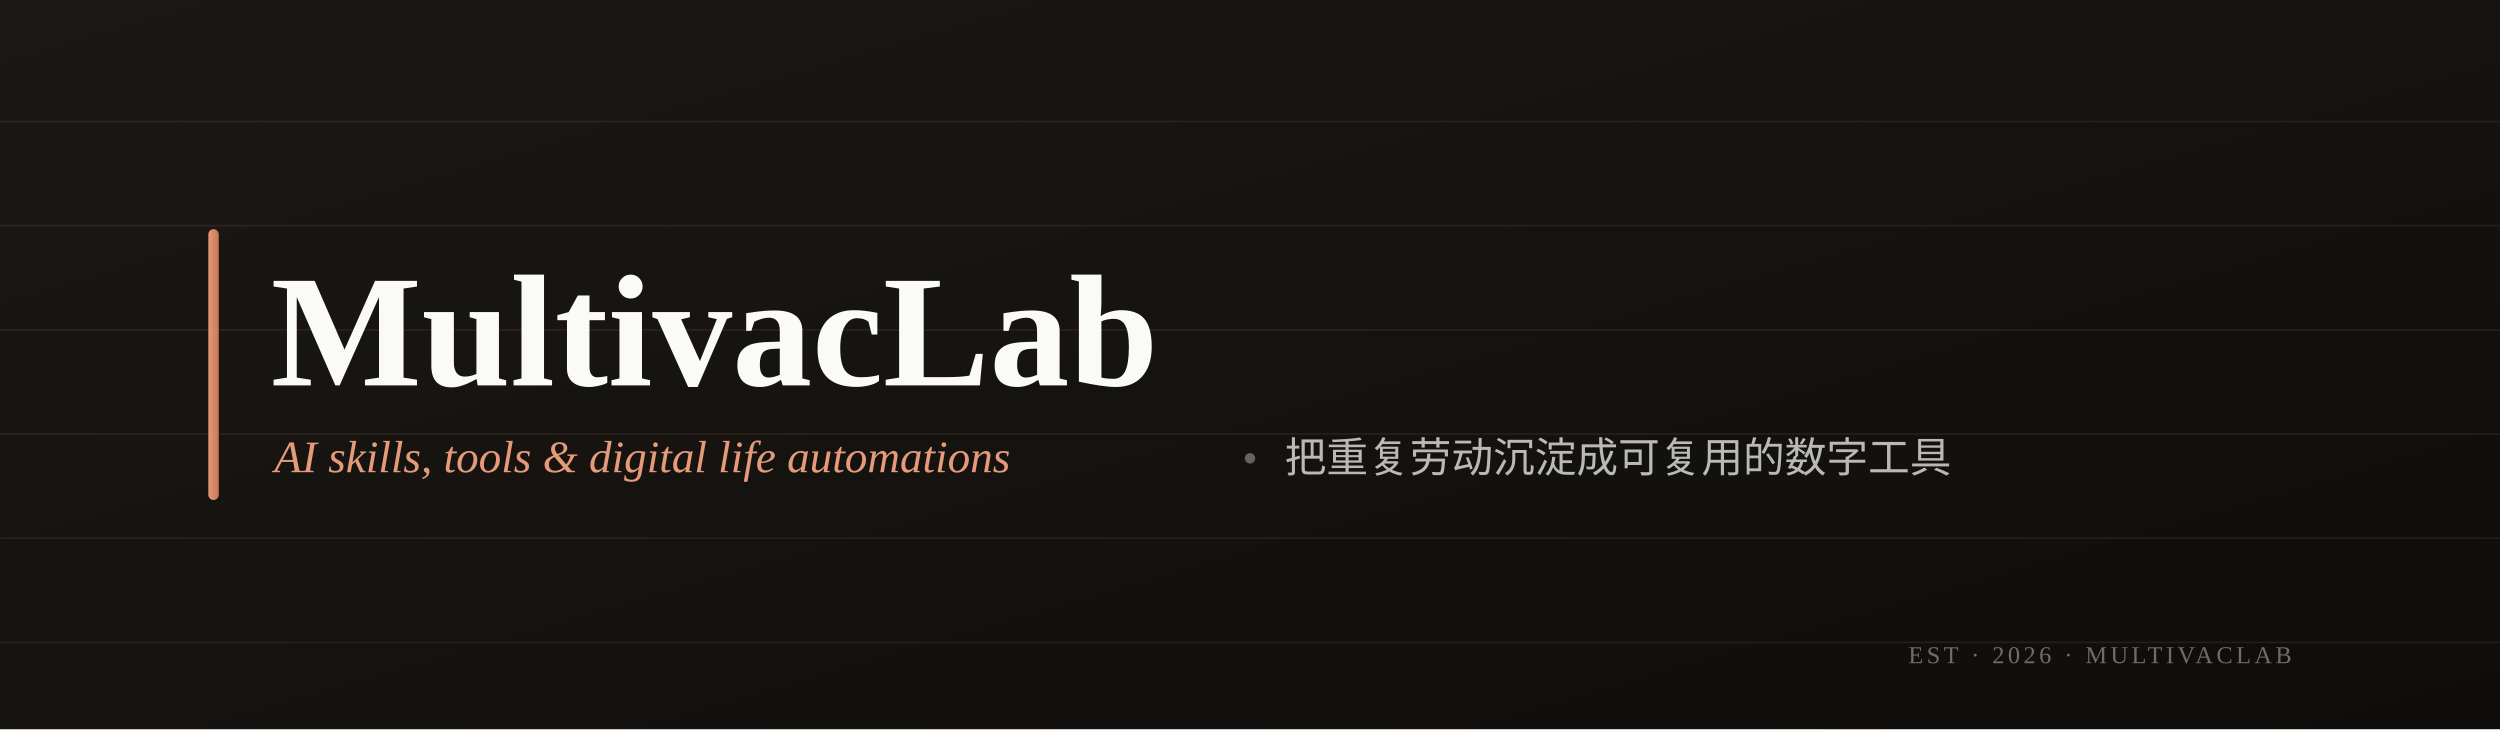
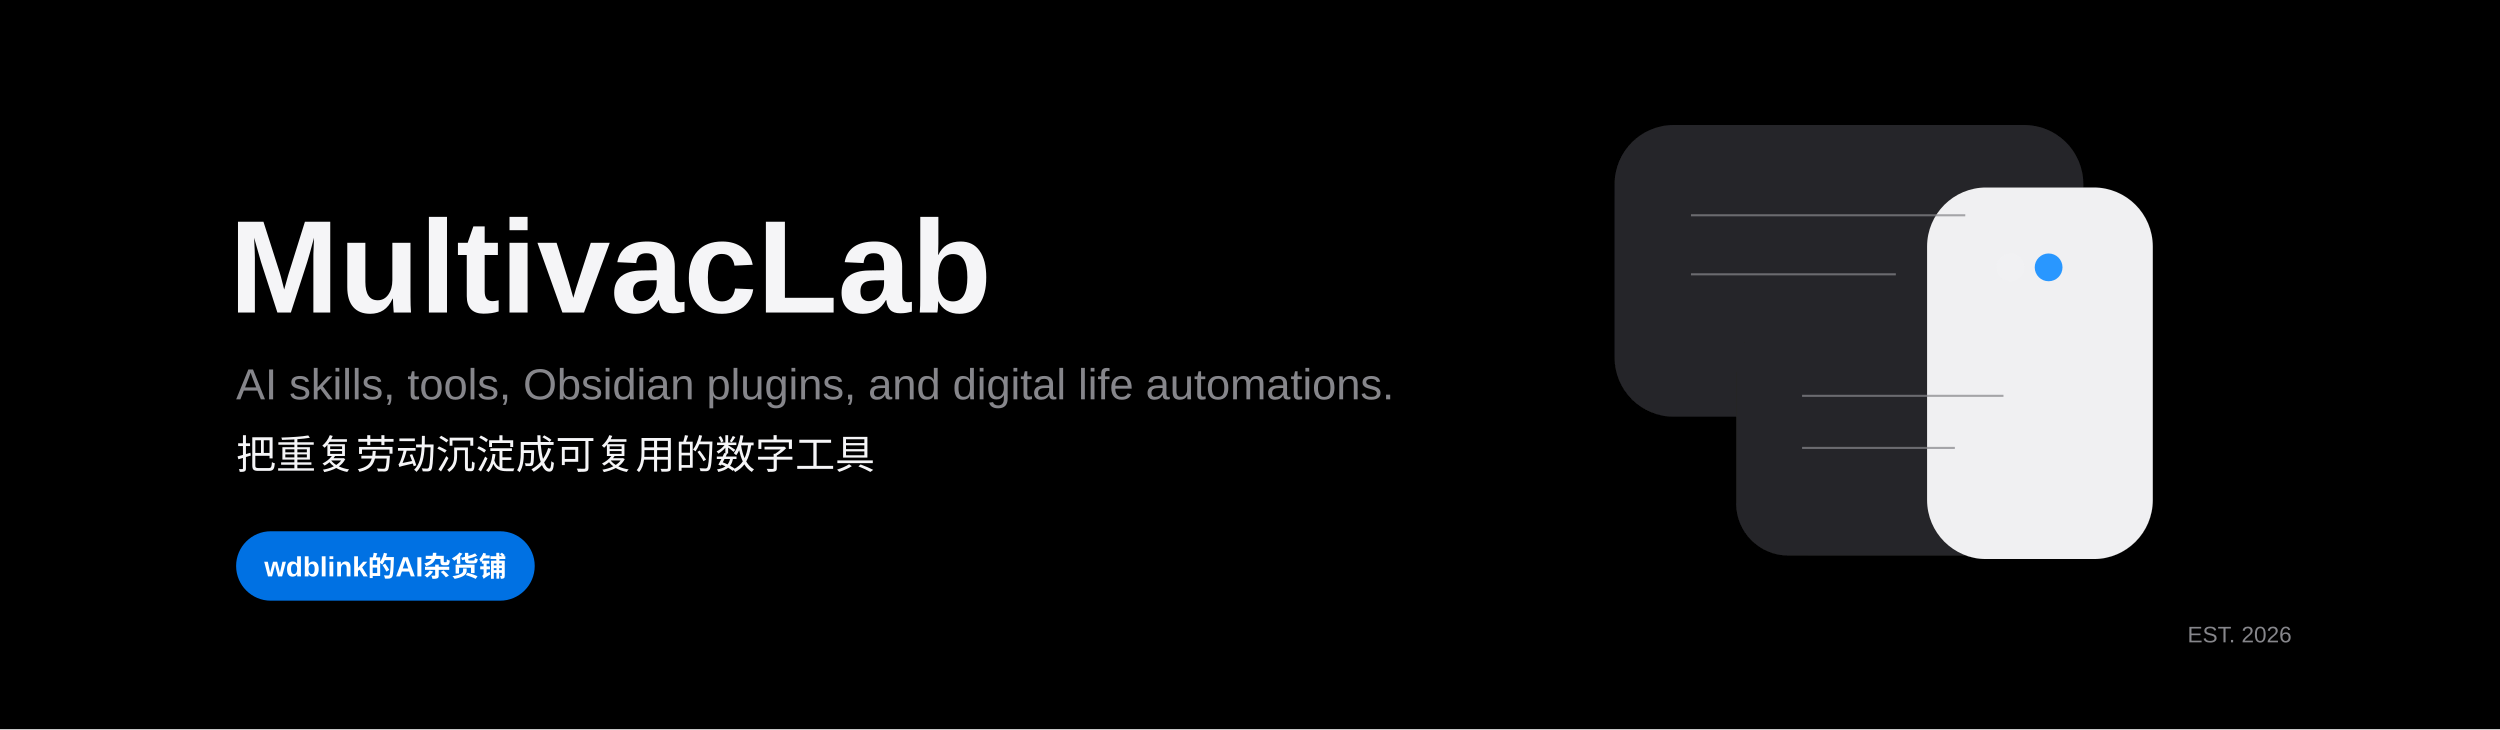
<svg xmlns="http://www.w3.org/2000/svg" viewBox="0 0 1440 420" width="1440" height="420" role="img" aria-label="MultivacLab — AI grocery store">
  <defs>
-     <linearGradient id="bg" x1="0" y1="0" x2="1" y2="1">
-       <stop offset="0%" stop-color="#1B1815" />
-       <stop offset="100%" stop-color="#0F0D0B" />
-     </linearGradient>
-     <linearGradient id="accent" x1="0" y1="0" x2="1" y2="0">
-       <stop offset="0%" stop-color="#E59A79" />
-       <stop offset="100%" stop-color="#C97855" />
-     </linearGradient>
+     <filter id="cardShadow" x="-20%" y="-30%" width="140%" height="180%">
+       <feDropShadow dx="0" dy="20" stdDeviation="24" flood-color="#000000" flood-opacity="0.32" />
+     </filter>
  </defs>
-   <rect width="1440" height="420" fill="url(#bg)" />
-   <g stroke="#E59A79" stroke-opacity="0.10" stroke-width="1">
-     <line x1="0" y1="70" x2="1440" y2="70" />
-     <line x1="0" y1="130" x2="1440" y2="130" />
-     <line x1="0" y1="190" x2="1440" y2="190" />
-     <line x1="0" y1="250" x2="1440" y2="250" />
-     <line x1="0" y1="310" x2="1440" y2="310" />
-     <line x1="0" y1="370" x2="1440" y2="370" />
+   <rect width="1440" height="420" fill="#000000" />
+   <g filter="url(#cardShadow)" opacity="0.98">
+     <rect x="930" y="72" width="270" height="168" rx="34" fill="#272729" />
+     <rect x="1000" y="184" width="220" height="136" rx="30" fill="#262629" />
+     <rect x="1110" y="108" width="130" height="214" rx="34" fill="#f5f5f7" />
  </g>
-   <rect x="120" y="132" width="6" height="156" fill="url(#accent)" rx="3" />
-   <text x="156" y="222" font-family="'Times New Roman', Georgia, 'Noto Serif SC', serif" font-size="92" font-weight="700" fill="#FAFAF6">
+   <g fill="none" stroke="#86868b" stroke-width="1.2" opacity="0.72">
+     <path d="M974 124h158" />
+     <path d="M974 158h118" />
+     <path d="M1038 228h116" />
+     <path d="M1038 258h88" />
+   </g>
+   <circle cx="1180" cy="154" r="8" fill="#2997ff" />
+   <circle cx="1158" cy="154" r="8" fill="#f5f5f7" opacity="0.25" />
+   <text x="132" y="180" font-family="-apple-system, BlinkMacSystemFont, 'SF Pro Display', 'Helvetica Neue', Arial, sans-serif" font-size="76" font-weight="600" fill="#f5f5f7">
    MultivacLab
  </text>
-   <text x="158" y="272" font-family="'Times New Roman', Georgia, 'Noto Serif SC', serif" font-size="26" fill="#E59A79" font-style="italic">
-     AI skills, tools &amp; digital life automations
+   <text x="136" y="230" font-family="-apple-system, BlinkMacSystemFont, 'SF Pro Text', 'Helvetica Neue', Arial, sans-serif" font-size="25" font-weight="400" fill="#86868b">
+     AI skills, tools, Obsidian plugins, and digital life automations.
  </text>
-   <circle cx="720" cy="264" r="3" fill="#FAFAF6" fill-opacity="0.35" />
-   <text x="740" y="272" font-family="'PingFang SC', 'Noto Serif SC', 'Songti SC', serif" font-size="24" fill="#FAFAF6" fill-opacity="0.72">
+   <text x="136" y="270" font-family="-apple-system, BlinkMacSystemFont, 'SF Pro Text', 'PingFang SC', 'Helvetica Neue', Arial, sans-serif" font-size="23" font-weight="400" fill="#f5f5f7">
    把重复劳动沉淀成可复用的数字工具
  </text>
-   <text x="1320" y="382" text-anchor="end" font-family="'Times New Roman', Georgia, serif" font-size="14" fill="#FAFAF6" fill-opacity="0.40" letter-spacing="2">
-     EST · 2026 · MULTIVACLAB
+   <rect x="136" y="306" width="172" height="40" rx="20" fill="#0071e3" />
+   <text x="222" y="332" text-anchor="middle" font-family="-apple-system, BlinkMacSystemFont, 'SF Pro Text', 'PingFang SC', 'Helvetica Neue', Arial, sans-serif" font-size="16" font-weight="600" fill="#ffffff">
+     wdblink的AI杂货铺
+   </text>
+   <text x="1320" y="370" text-anchor="end" font-family="-apple-system, BlinkMacSystemFont, 'SF Pro Text', 'Helvetica Neue', Arial, sans-serif" font-size="13" fill="#86868b">
+     EST. 2026
  </text>
</svg>
